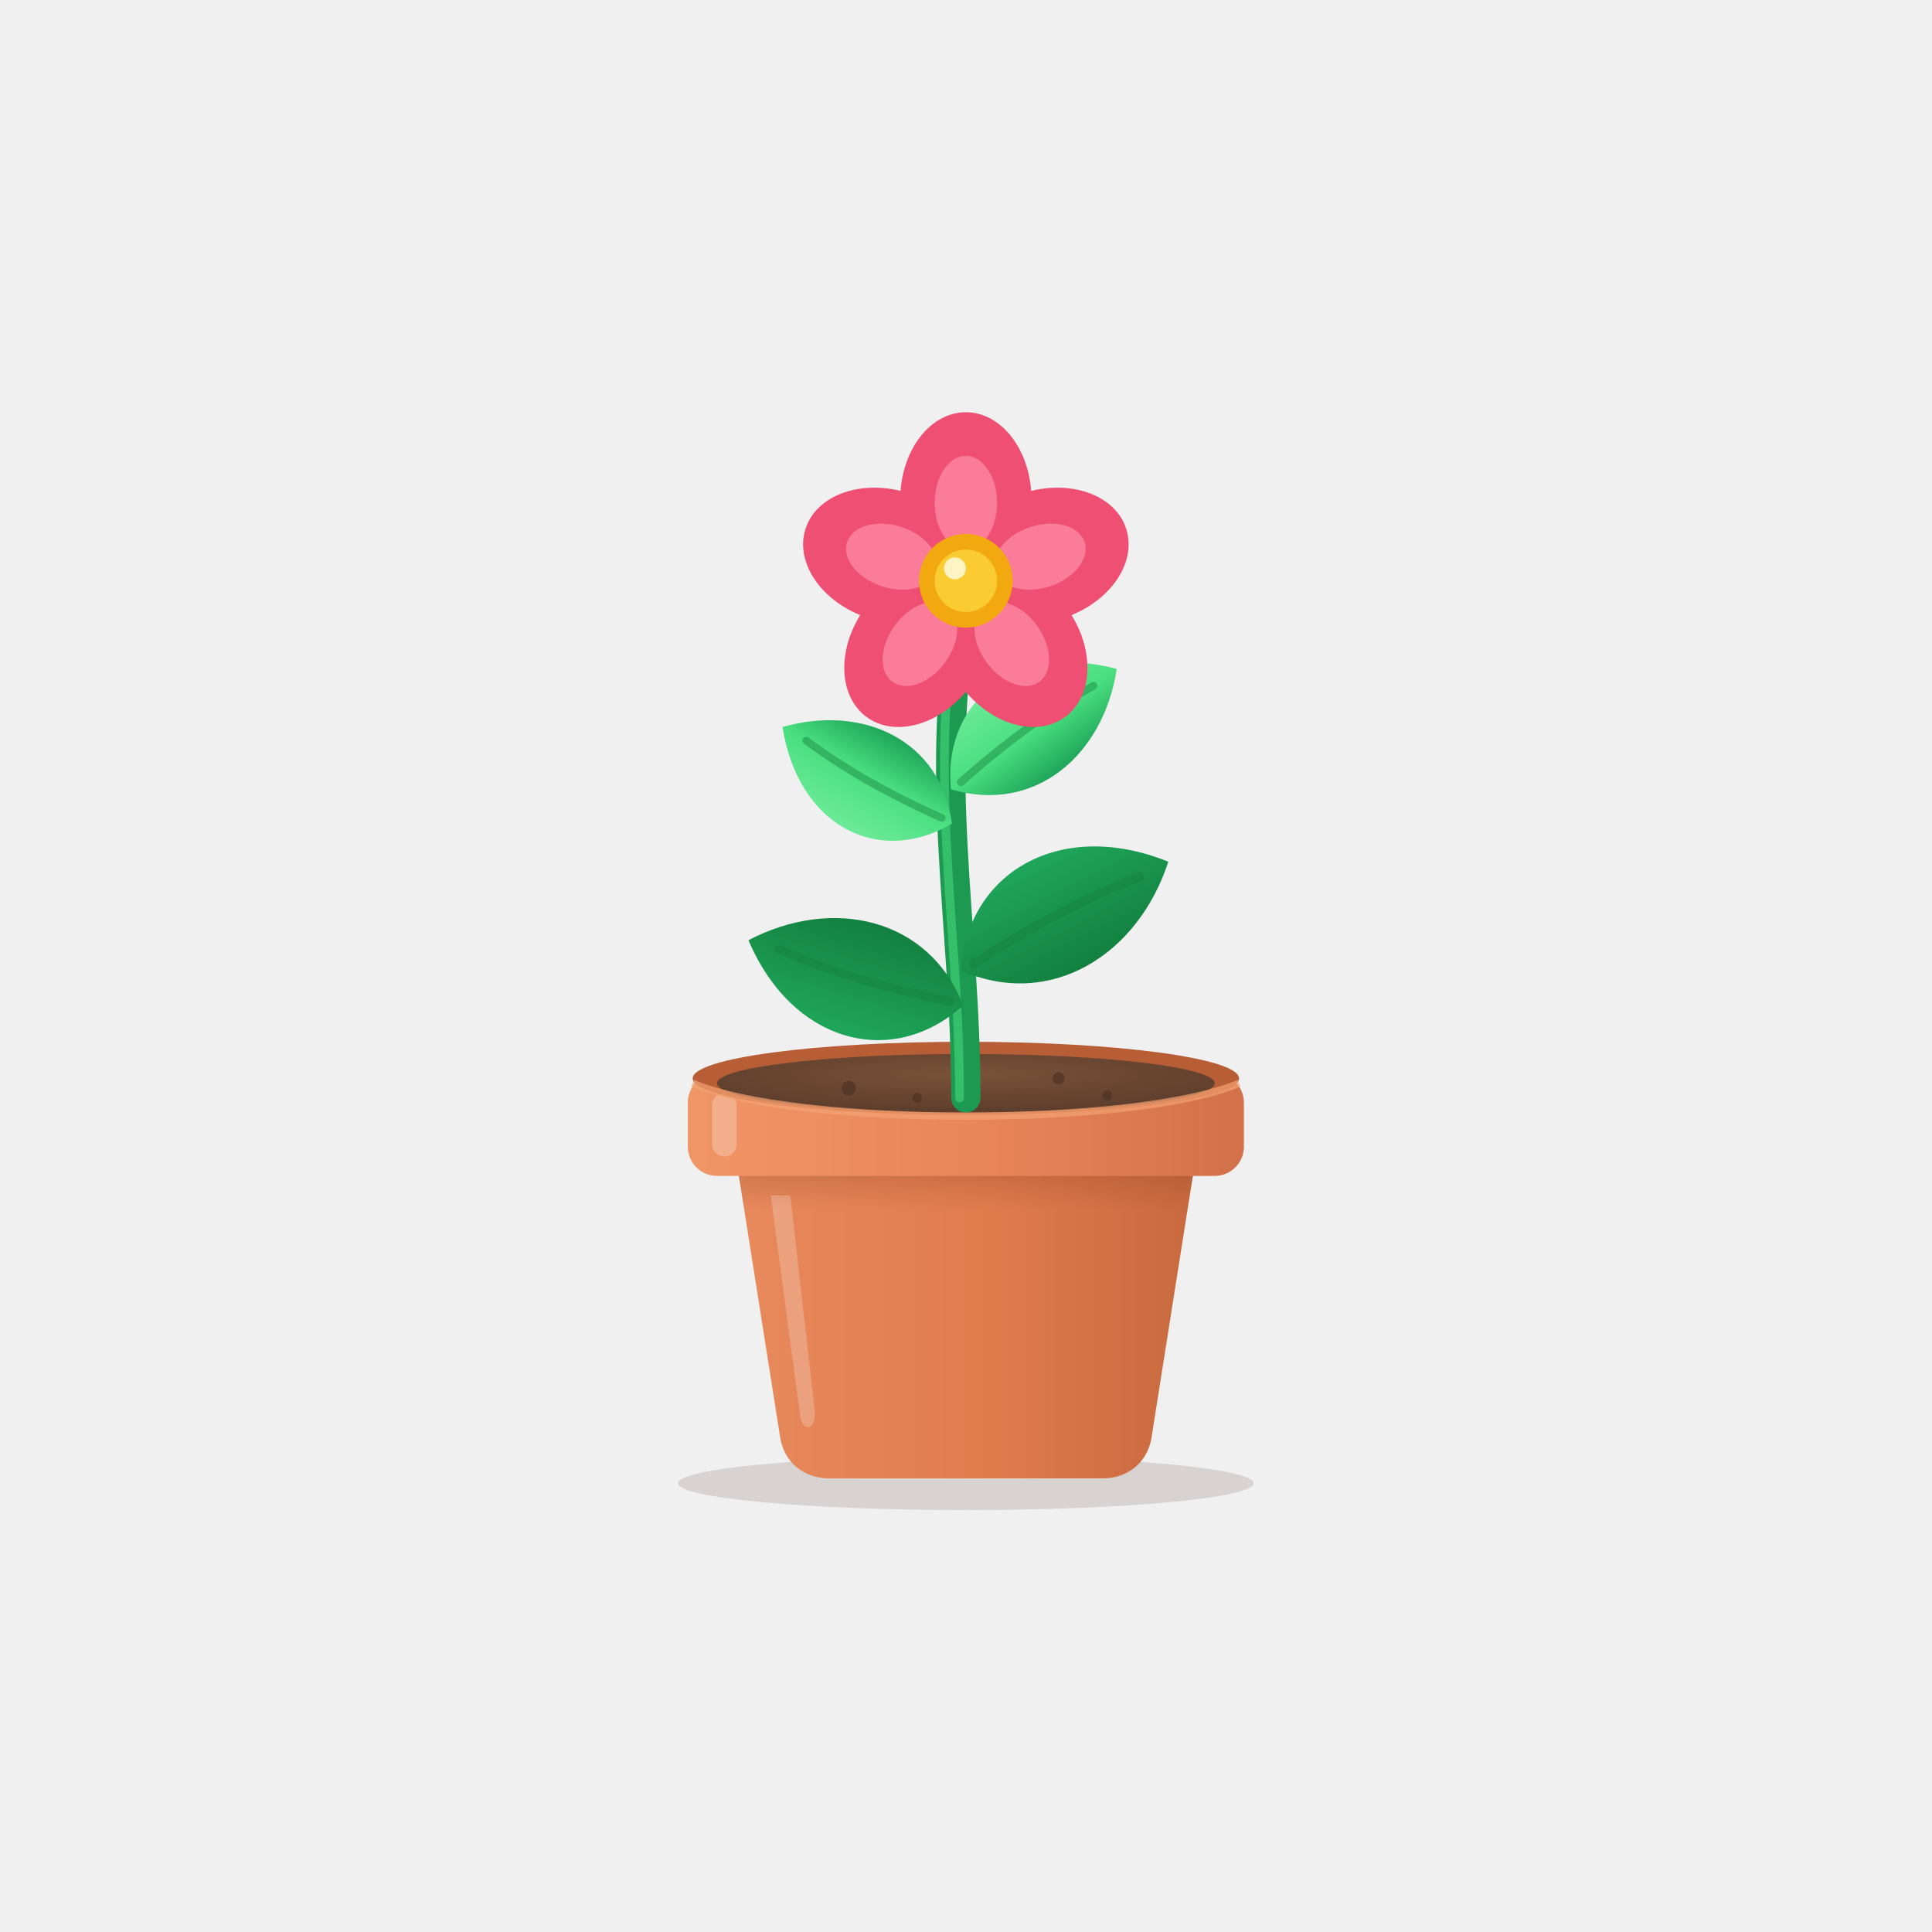
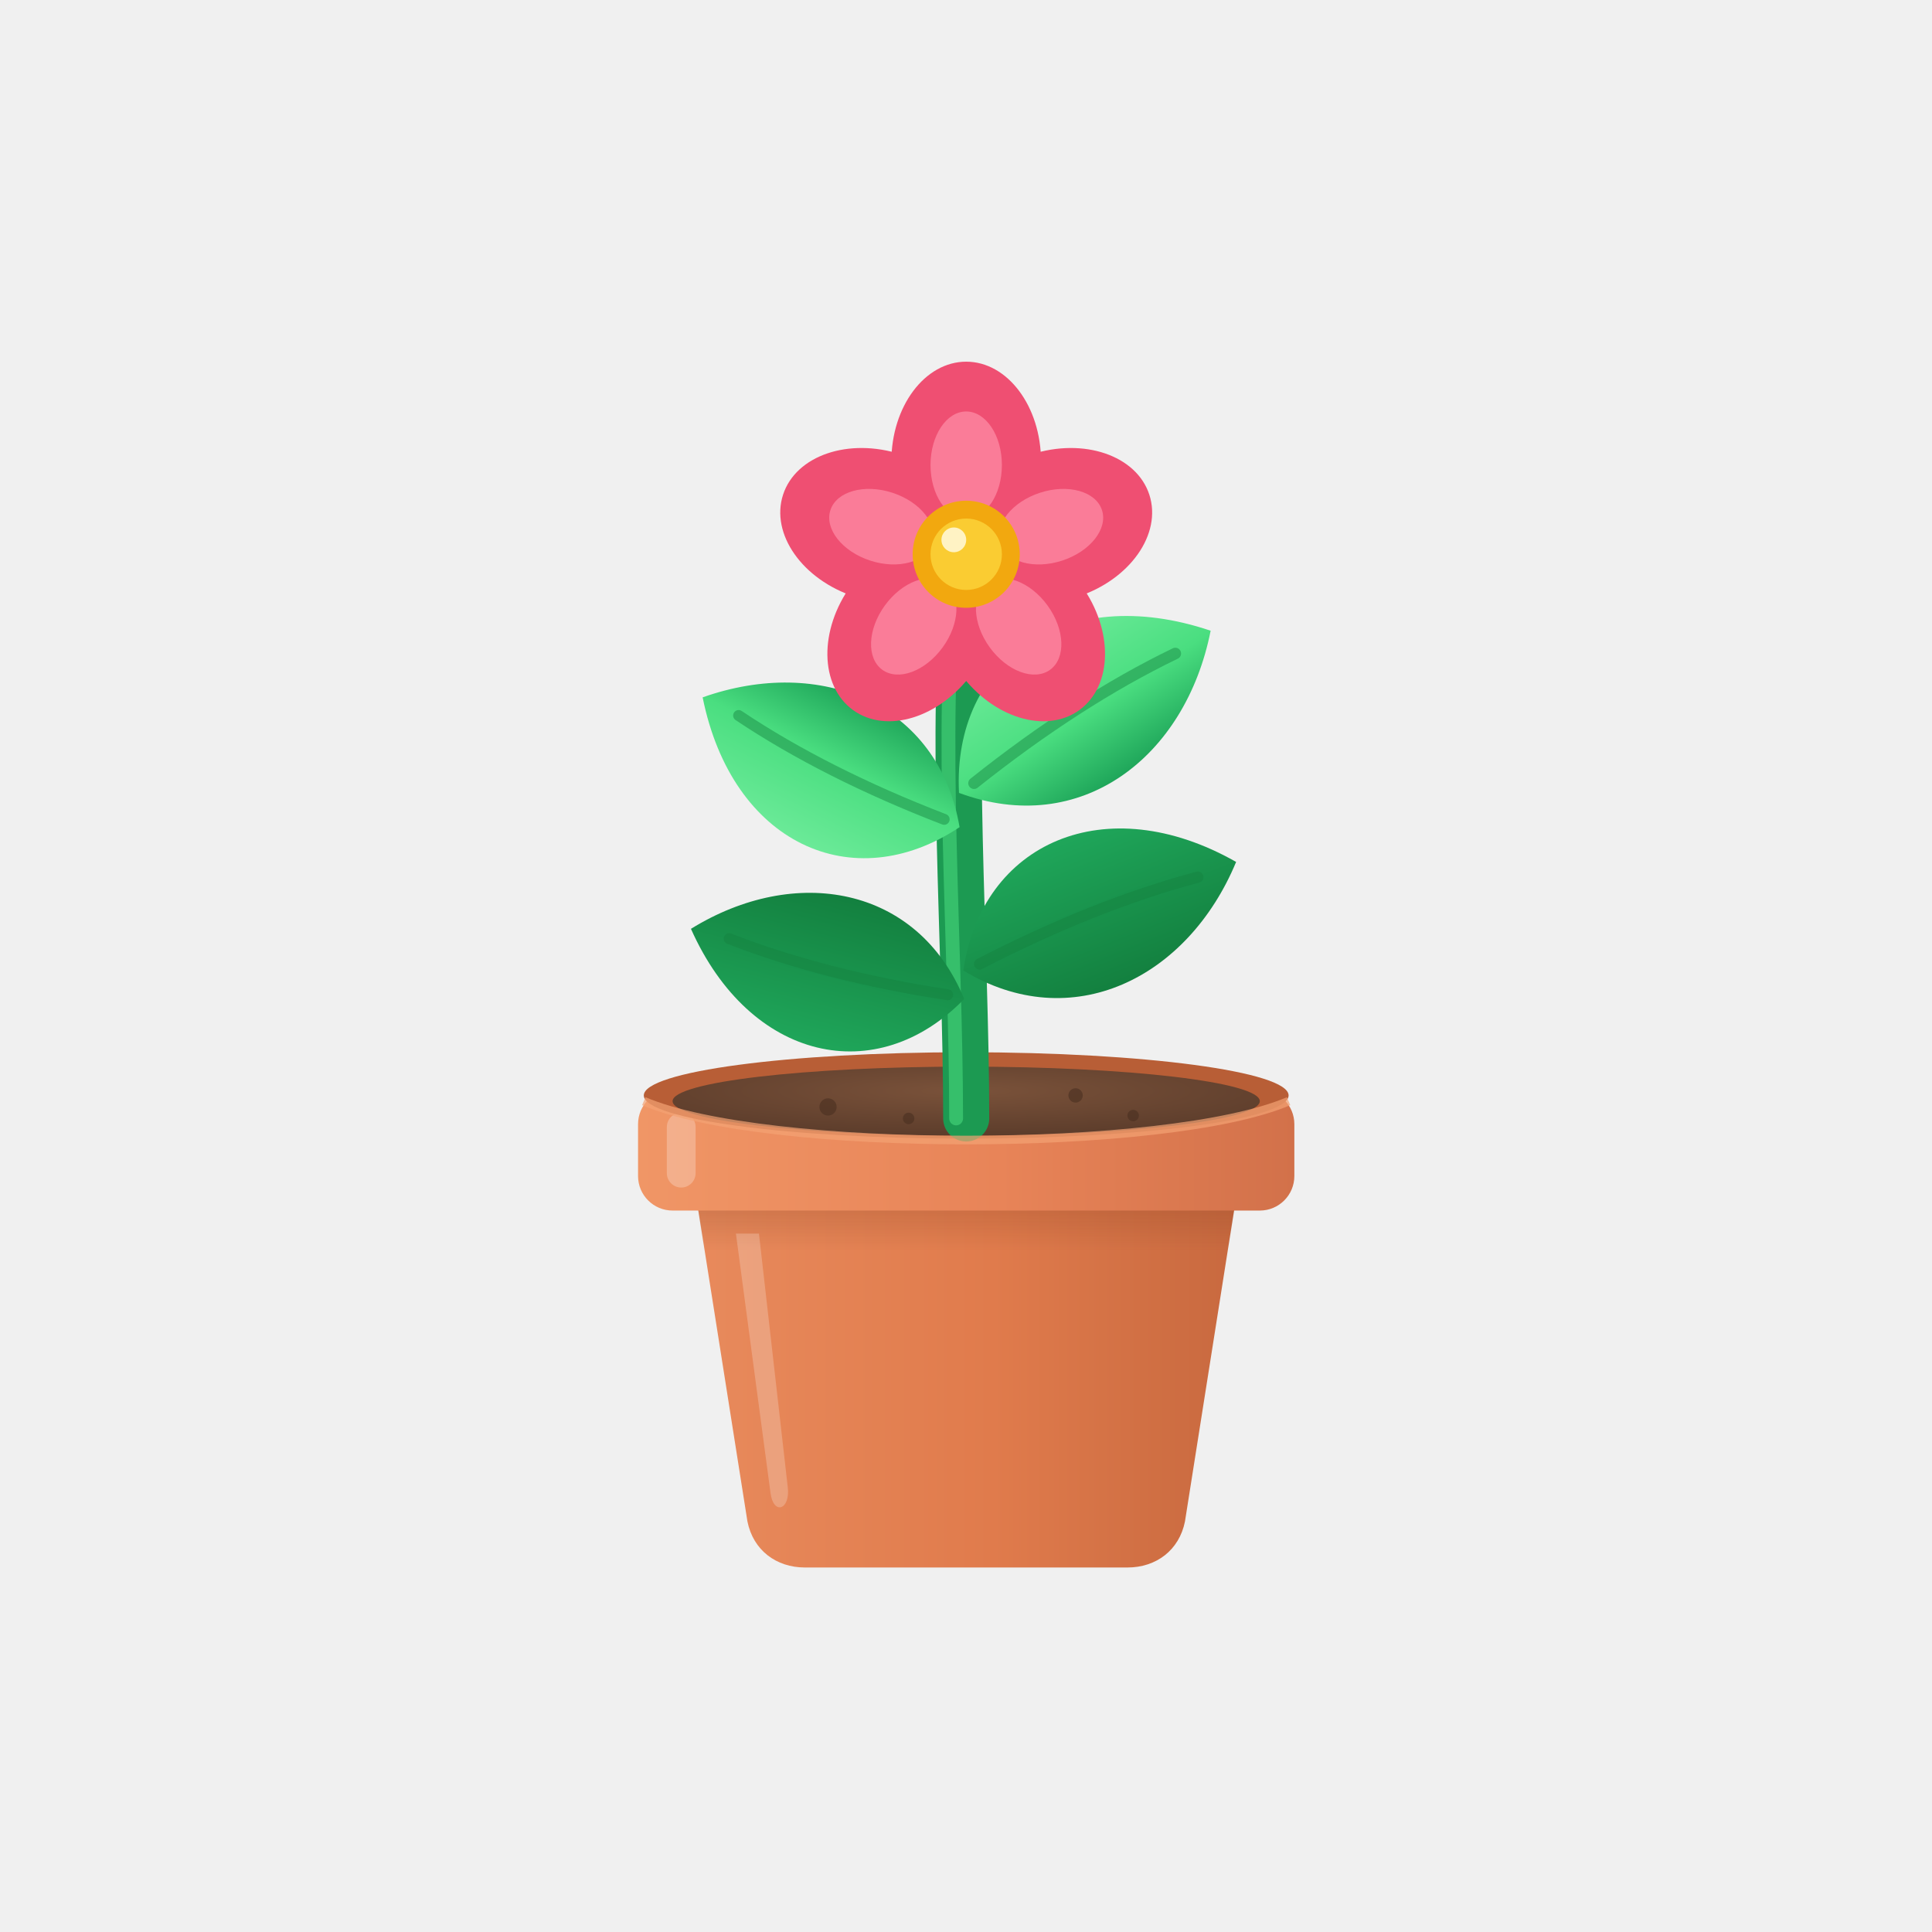
<svg xmlns="http://www.w3.org/2000/svg" viewBox="0 0 288 288" width="288" height="288">
  <defs>
    <linearGradient id="gL" x1="0" y1="0" x2="0" y2="1">
      <stop offset="0" stop-color="#6BEA98" />
      <stop offset="0.55" stop-color="#4ADE80" />
      <stop offset="1" stop-color="#1FA65A" />
    </linearGradient>
    <linearGradient id="gM" x1="0" y1="0" x2="0" y2="1">
      <stop offset="0" stop-color="#3CCB70" />
      <stop offset="1" stop-color="#1A9A52" />
    </linearGradient>
    <linearGradient id="gD" x1="0" y1="0" x2="0" y2="1">
      <stop offset="0" stop-color="#1FA65A" />
      <stop offset="1" stop-color="#13803F" />
    </linearGradient>
    <linearGradient id="gG" x1="0" y1="0" x2="0" y2="1">
      <stop offset="0" stop-color="#FFE68A" />
      <stop offset="0.5" stop-color="#FACC32" />
      <stop offset="1" stop-color="#F2A80F" />
    </linearGradient>
    <linearGradient id="gGD" x1="0" y1="0" x2="0" y2="1">
      <stop offset="0" stop-color="#F7B92A" />
      <stop offset="1" stop-color="#D98A0A" />
    </linearGradient>
    <linearGradient id="pot" x1="0" y1="0" x2="1" y2="0">
      <stop offset="0" stop-color="#E88A5C" />
      <stop offset="0.55" stop-color="#E07B4C" />
      <stop offset="1" stop-color="#C8693F" />
    </linearGradient>
    <linearGradient id="potShade" x1="0" y1="0" x2="0" y2="1">
      <stop offset="0" stop-color="#7A3A1E" stop-opacity="0.28" />
      <stop offset="1" stop-color="#7A3A1E" stop-opacity="0" />
    </linearGradient>
    <linearGradient id="rim" x1="0" y1="0" x2="1" y2="0">
      <stop offset="0" stop-color="#F09666" />
      <stop offset="0.55" stop-color="#E88458" />
      <stop offset="1" stop-color="#D2714A" />
    </linearGradient>
    <radialGradient id="soil" cx="0.5" cy="0.35" r="0.7">
      <stop offset="0" stop-color="#7A523A" />
      <stop offset="1" stop-color="#5A3B2A" />
    </radialGradient>
    <linearGradient id="trunk" x1="0" y1="0" x2="1" y2="0">
      <stop offset="0" stop-color="#A06A44" />
      <stop offset="1" stop-color="#6E4329" />
    </linearGradient>
    <radialGradient id="glow" cx="0.5" cy="0.5" r="0.5">
      <stop offset="0" stop-color="#FFE9A3" stop-opacity="0.85" />
      <stop offset="0.5" stop-color="#FACC32" stop-opacity="0.28" />
      <stop offset="1" stop-color="#FACC32" stop-opacity="0" />
    </radialGradient>
    <path id="sp" d="M0,-10 C1,-2 2,-1 10,0 C2,1 1,2 0,10 C-1,2 -2,1 -10,0 C-2,-1 -1,-2 0,-10Z" />
  </defs>
-   <g transform="translate(34.9 28.4) scale(0.3636)">
-     <ellipse cx="300" cy="530" rx="118" ry="11" fill="#5A3B2A" opacity="0.16" />
+   <g transform="translate(15.3 7.1) scale(0.4291)">
    <path d="M206,398 H394 L376,512 C374,522 366,528 356,528 H244 C234,528 226,522 224,512Z" fill="url(#pot)" />
    <path d="M206,398 H394 L391,418 H209Z" fill="url(#potShade)" />
    <path d="M228,412 L238,500 C239,508 233,510 232,502 L220,412Z" fill="#FFFFFF" opacity="0.22" />
    <rect x="186" y="362" width="228" height="42" rx="12" fill="url(#rim)" />
    <rect x="196" y="370" width="10" height="26" rx="5" fill="#FFFFFF" opacity="0.25" />
    <ellipse cx="300" cy="364" rx="112" ry="15" fill="#B85E36" />
    <ellipse cx="300" cy="366" rx="102" ry="12" fill="url(#soil)" />
    <g fill="#4A2F20" opacity="0.6">
      <circle cx="252" cy="368" r="3" />
      <circle cx="338" cy="364" r="2.5" />
      <circle cx="280" cy="372" r="2" />
      <circle cx="358" cy="371" r="2" />
    </g>
-     <path d="M300,372 C300,300 286,240 300,165" fill="none" stroke="#1C9A52" stroke-width="12" stroke-linecap="round" />
-     <path d="M300,372 C300,300 286,240 300,165" fill="none" stroke="#4ADE80" stroke-width="3.6" stroke-linecap="round" opacity="0.55" transform="translate(-2.6 0)" />
-     <g transform="translate(298.9 334.1) rotate(-163.1)">
-       <path d="M0,0 C20.2,-33.6 62.6,-35.2 92,0 C64.4,27.2 23.9,30.4 0,0Z" fill="url(#gD)" />
-       <path d="M5.5,0 Q46,-3.8 79.1,0" fill="none" stroke="#13803F" stroke-width="3.5" stroke-linecap="round" opacity="0.45" />
+     <path d="M300,372 C300,312 294,236 300,182" fill="none" stroke="#1C9A52" stroke-width="16" stroke-linecap="round" />
+     <path d="M300,372 C300,312 294,236 300,182" fill="none" stroke="#4ADE80" stroke-width="4.8" stroke-linecap="round" opacity="0.55" transform="translate(-3.5 0)" />
+     <g transform="translate(299.3 330.5) rotate(-165.6)">
+       <path d="M0,0 C21.6,-37.8 66.6,-39.6 98,0 C68.6,30.6 25.5,34.2 0,0Z" fill="url(#gD)" />
+       <path d="M5.9,0 Q49,-4.3 84.3,0" fill="none" stroke="#13803F" stroke-width="3.8" stroke-linecap="round" opacity="0.45" />
    </g>
-     <g transform="translate(298 319.8) rotate(-27.7)">
-       <path d="M0,0 C21.1,-34.6 65.3,-36.3 96,0 C67.2,28.1 25,31.3 0,0Z" fill="url(#gD)" />
-       <path d="M5.8,0 Q48,-4 82.6,0" fill="none" stroke="#13803F" stroke-width="3.7" stroke-linecap="round" opacity="0.45" />
+     <g transform="translate(299 320.6) rotate(-21.7)">
+       <path d="M0,0 C22.4,-38.9 69.4,-40.7 102,0 C71.4,31.4 26.5,35.1 0,0Z" fill="url(#gD)" />
+       <path d="M6.1,0 Q51,-4.4 87.7,0" fill="none" stroke="#13803F" stroke-width="3.9" stroke-linecap="round" opacity="0.45" />
    </g>
-     <g transform="translate(294.3 259.6) rotate(-150.3)">
-       <path d="M0,0 C17.6,-30.5 54.4,-31.9 80,0 C56,24.6 20.8,27.5 0,0Z" fill="url(#gL)" />
-       <path d="M4.8,0 Q40,-3.5 68.8,0" fill="none" stroke="#13803F" stroke-width="3.1" stroke-linecap="round" opacity="0.45" />
+     <g transform="translate(297.7 270.8) rotate(-153.2)">
+       <path d="M0,0 C22,-38.9 68,-40.7 100,0 C70,31.4 26,35.1 0,0Z" fill="url(#gL)" />
+       <path d="M6,0 Q50,-4.4 86,0" fill="none" stroke="#13803F" stroke-width="3.8" stroke-linecap="round" opacity="0.45" />
    </g>
-     <g transform="translate(293.9 245.5) rotate(-36)">
-       <path d="M0,0 C18.5,-31.5 57.1,-33 84,0 C58.8,25.5 21.8,28.5 0,0Z" fill="url(#gL)" />
-       <path d="M5,0 Q42,-3.6 72.2,0" fill="none" stroke="#13803F" stroke-width="3.2" stroke-linecap="round" opacity="0.45" />
+     <g transform="translate(297.5 258.9) rotate(-32.8)">
+       <path d="M0,0 C22.9,-39.9 70.7,-41.8 104,0 C72.8,32.3 27,36.1 0,0Z" fill="url(#gL)" />
+       <path d="M6.2,0 Q52,-4.6 89.4,0" fill="none" stroke="#13803F" stroke-width="4" stroke-linecap="round" opacity="0.45" />
    </g>
-     <g transform="translate(300 160) rotate(0)">
-       <ellipse cx="0" cy="-33.3" rx="26.9" ry="35.8" fill="#EF4F72" transform="rotate(0)" />
-       <ellipse cx="0" cy="-33.3" rx="26.9" ry="35.8" fill="#EF4F72" transform="rotate(72)" />
-       <ellipse cx="0" cy="-33.3" rx="26.9" ry="35.8" fill="#EF4F72" transform="rotate(144)" />
-       <ellipse cx="0" cy="-33.3" rx="26.9" ry="35.8" fill="#EF4F72" transform="rotate(216)" />
-       <ellipse cx="0" cy="-33.3" rx="26.9" ry="35.8" fill="#EF4F72" transform="rotate(288)" />
-       <ellipse cx="0" cy="-32" rx="12.8" ry="19.2" fill="#FF8FA8" opacity="0.7" transform="rotate(0)" />
-       <ellipse cx="0" cy="-32" rx="12.8" ry="19.2" fill="#FF8FA8" opacity="0.7" transform="rotate(72)" />
-       <ellipse cx="0" cy="-32" rx="12.8" ry="19.2" fill="#FF8FA8" opacity="0.7" transform="rotate(144)" />
-       <ellipse cx="0" cy="-32" rx="12.8" ry="19.2" fill="#FF8FA8" opacity="0.7" transform="rotate(216)" />
-       <ellipse cx="0" cy="-32" rx="12.8" ry="19.2" fill="#FF8FA8" opacity="0.7" transform="rotate(288)" />
-       <circle r="19.2" fill="#F2A80F" />
-       <circle r="12.8" fill="#FACC32" />
-       <circle cx="-4.5" cy="-5.1" r="4.5" fill="#FFF3C4" />
+     <g transform="translate(300 176) rotate(0)">
+       <ellipse cx="0" cy="-32.2" rx="26" ry="34.7" fill="#EF4F72" transform="rotate(0)" />
+       <ellipse cx="0" cy="-32.2" rx="26" ry="34.7" fill="#EF4F72" transform="rotate(72)" />
+       <ellipse cx="0" cy="-32.2" rx="26" ry="34.7" fill="#EF4F72" transform="rotate(144)" />
+       <ellipse cx="0" cy="-32.2" rx="26" ry="34.7" fill="#EF4F72" transform="rotate(216)" />
+       <ellipse cx="0" cy="-32.2" rx="26" ry="34.7" fill="#EF4F72" transform="rotate(288)" />
+       <ellipse cx="0" cy="-31" rx="12.4" ry="18.6" fill="#FF8FA8" opacity="0.7" transform="rotate(0)" />
+       <ellipse cx="0" cy="-31" rx="12.4" ry="18.6" fill="#FF8FA8" opacity="0.7" transform="rotate(72)" />
+       <ellipse cx="0" cy="-31" rx="12.4" ry="18.6" fill="#FF8FA8" opacity="0.7" transform="rotate(144)" />
+       <ellipse cx="0" cy="-31" rx="12.4" ry="18.6" fill="#FF8FA8" opacity="0.7" transform="rotate(216)" />
+       <ellipse cx="0" cy="-31" rx="12.4" ry="18.6" fill="#FF8FA8" opacity="0.7" transform="rotate(288)" />
+       <circle r="18.6" fill="#F2A80F" />
+       <circle r="12.4" fill="#FACC32" />
+       <circle cx="-4.3" cy="-5" r="4.3" fill="#FFF3C4" />
    </g>
    <path d="M188,366 C230,384 370,384 412,366" fill="none" stroke="#F4A274" stroke-width="3" opacity="0.7" />
  </g>
</svg>
